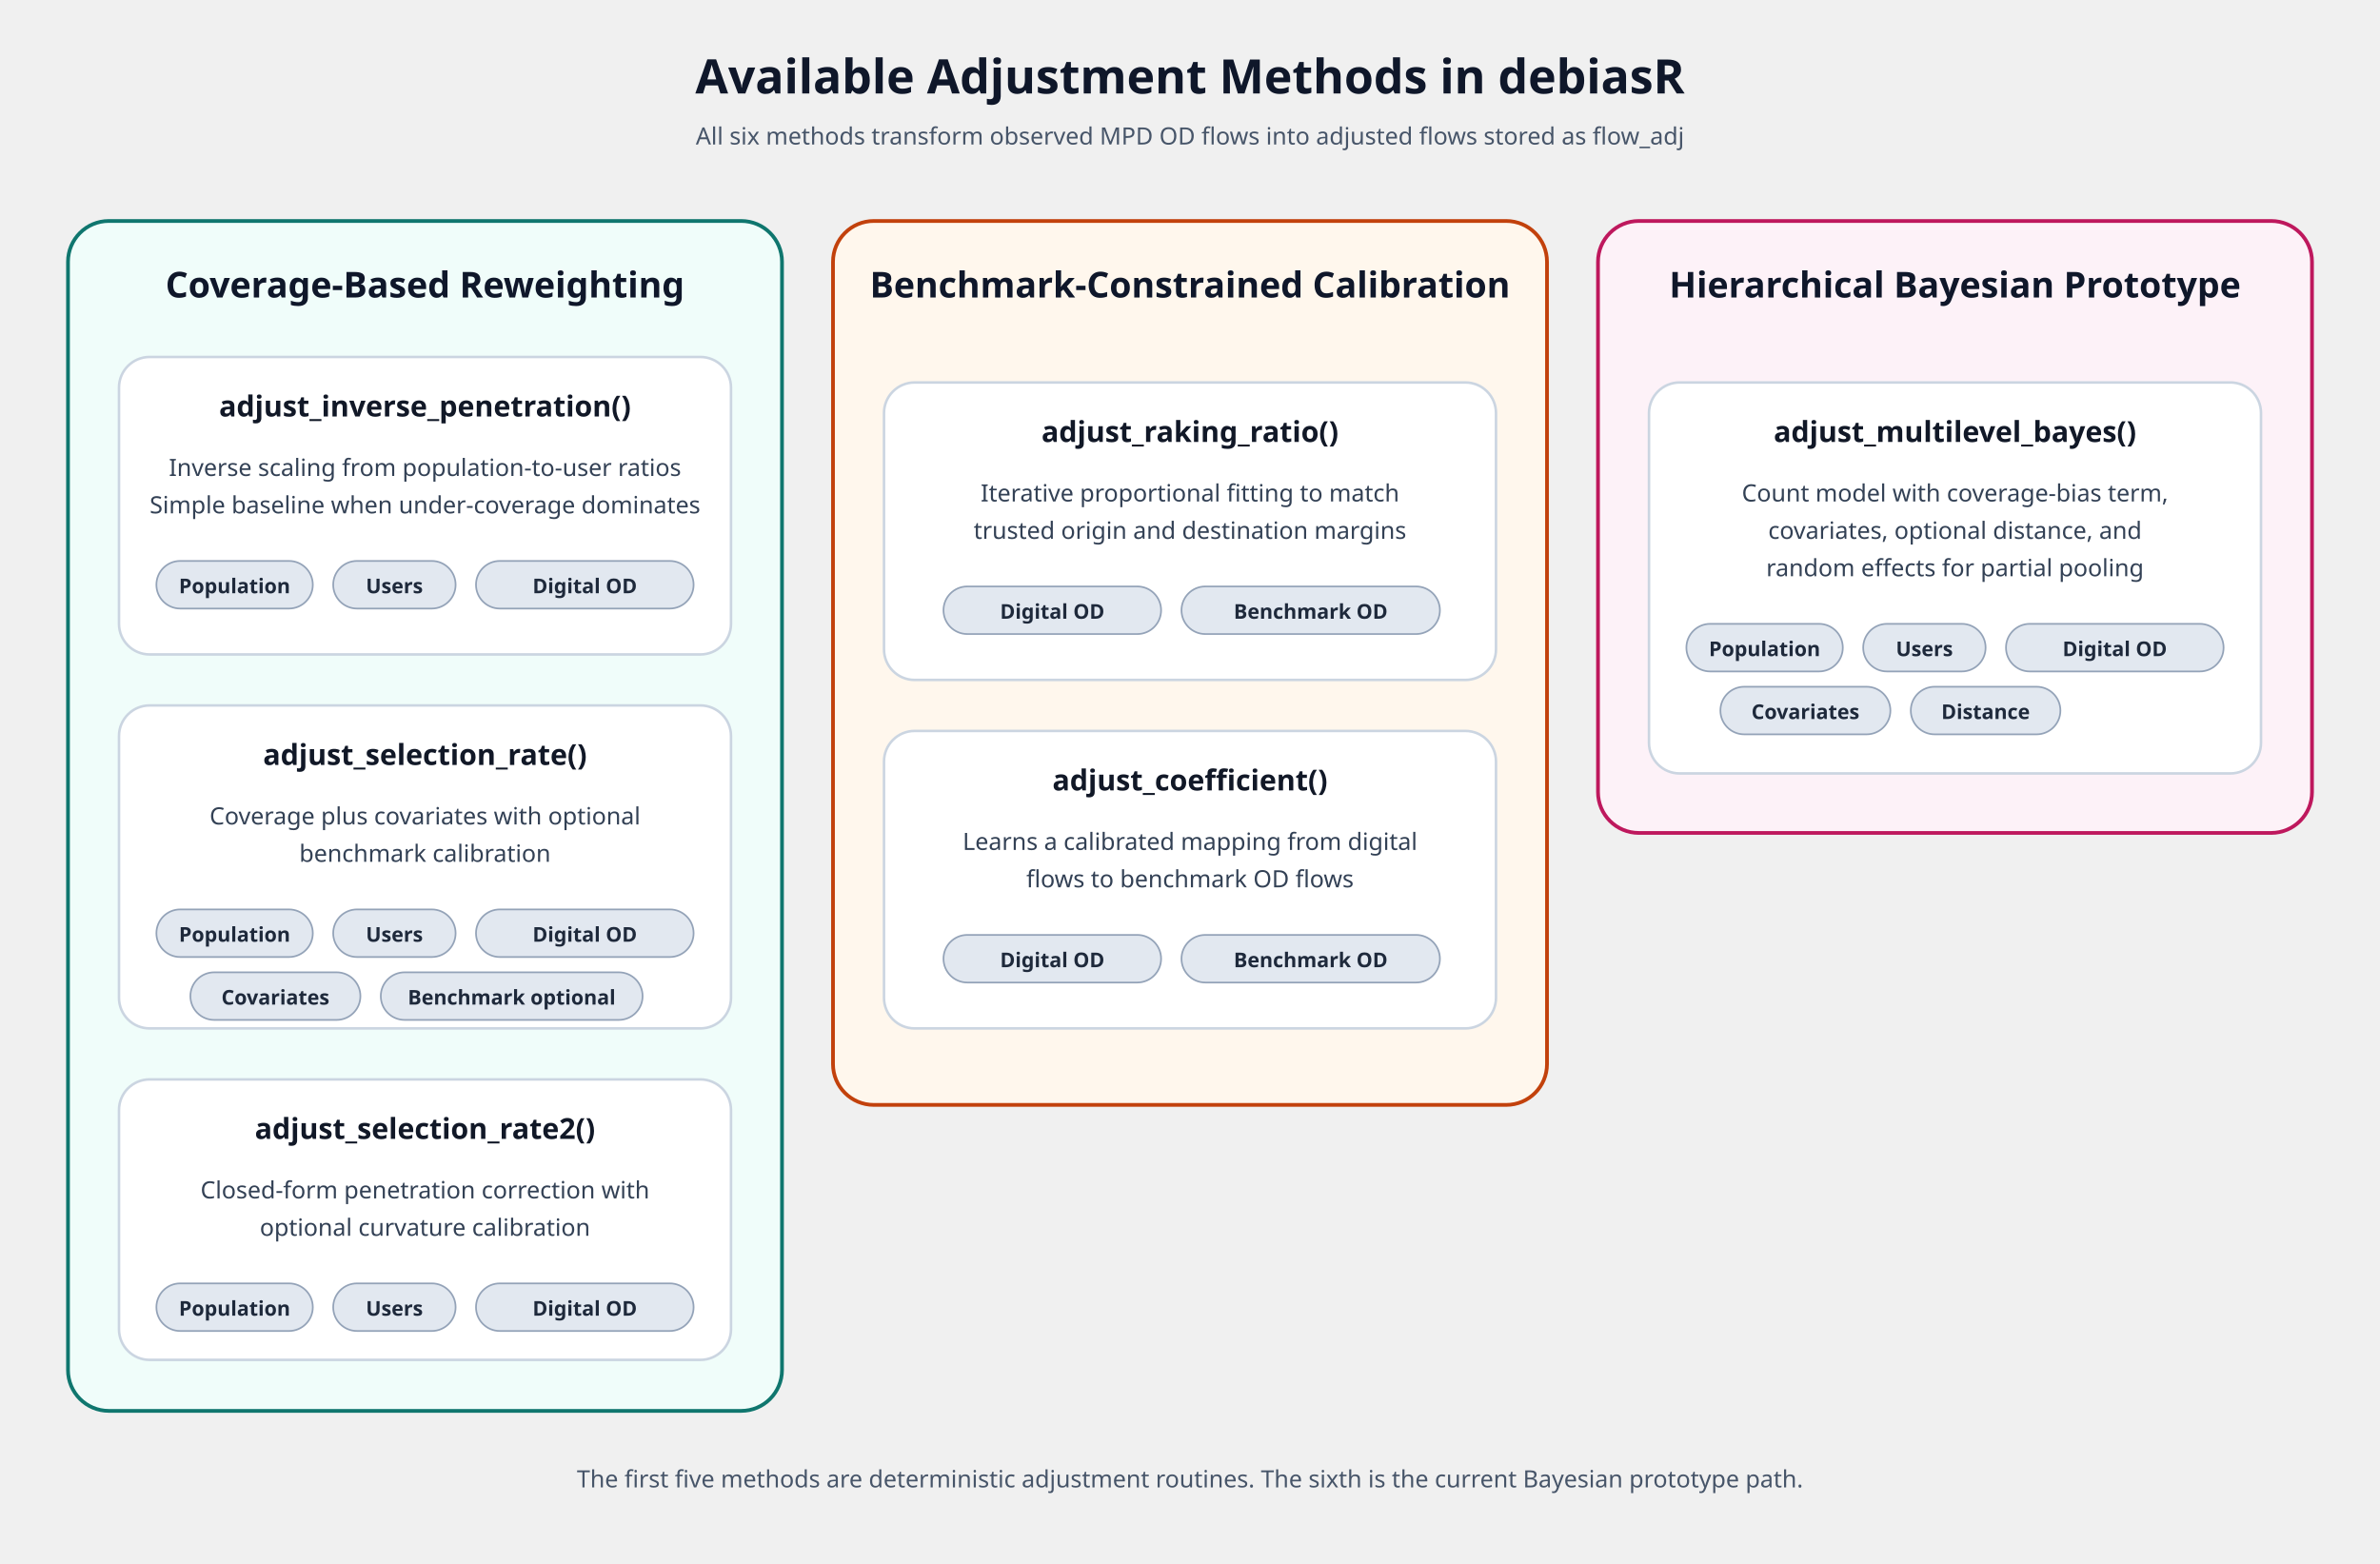
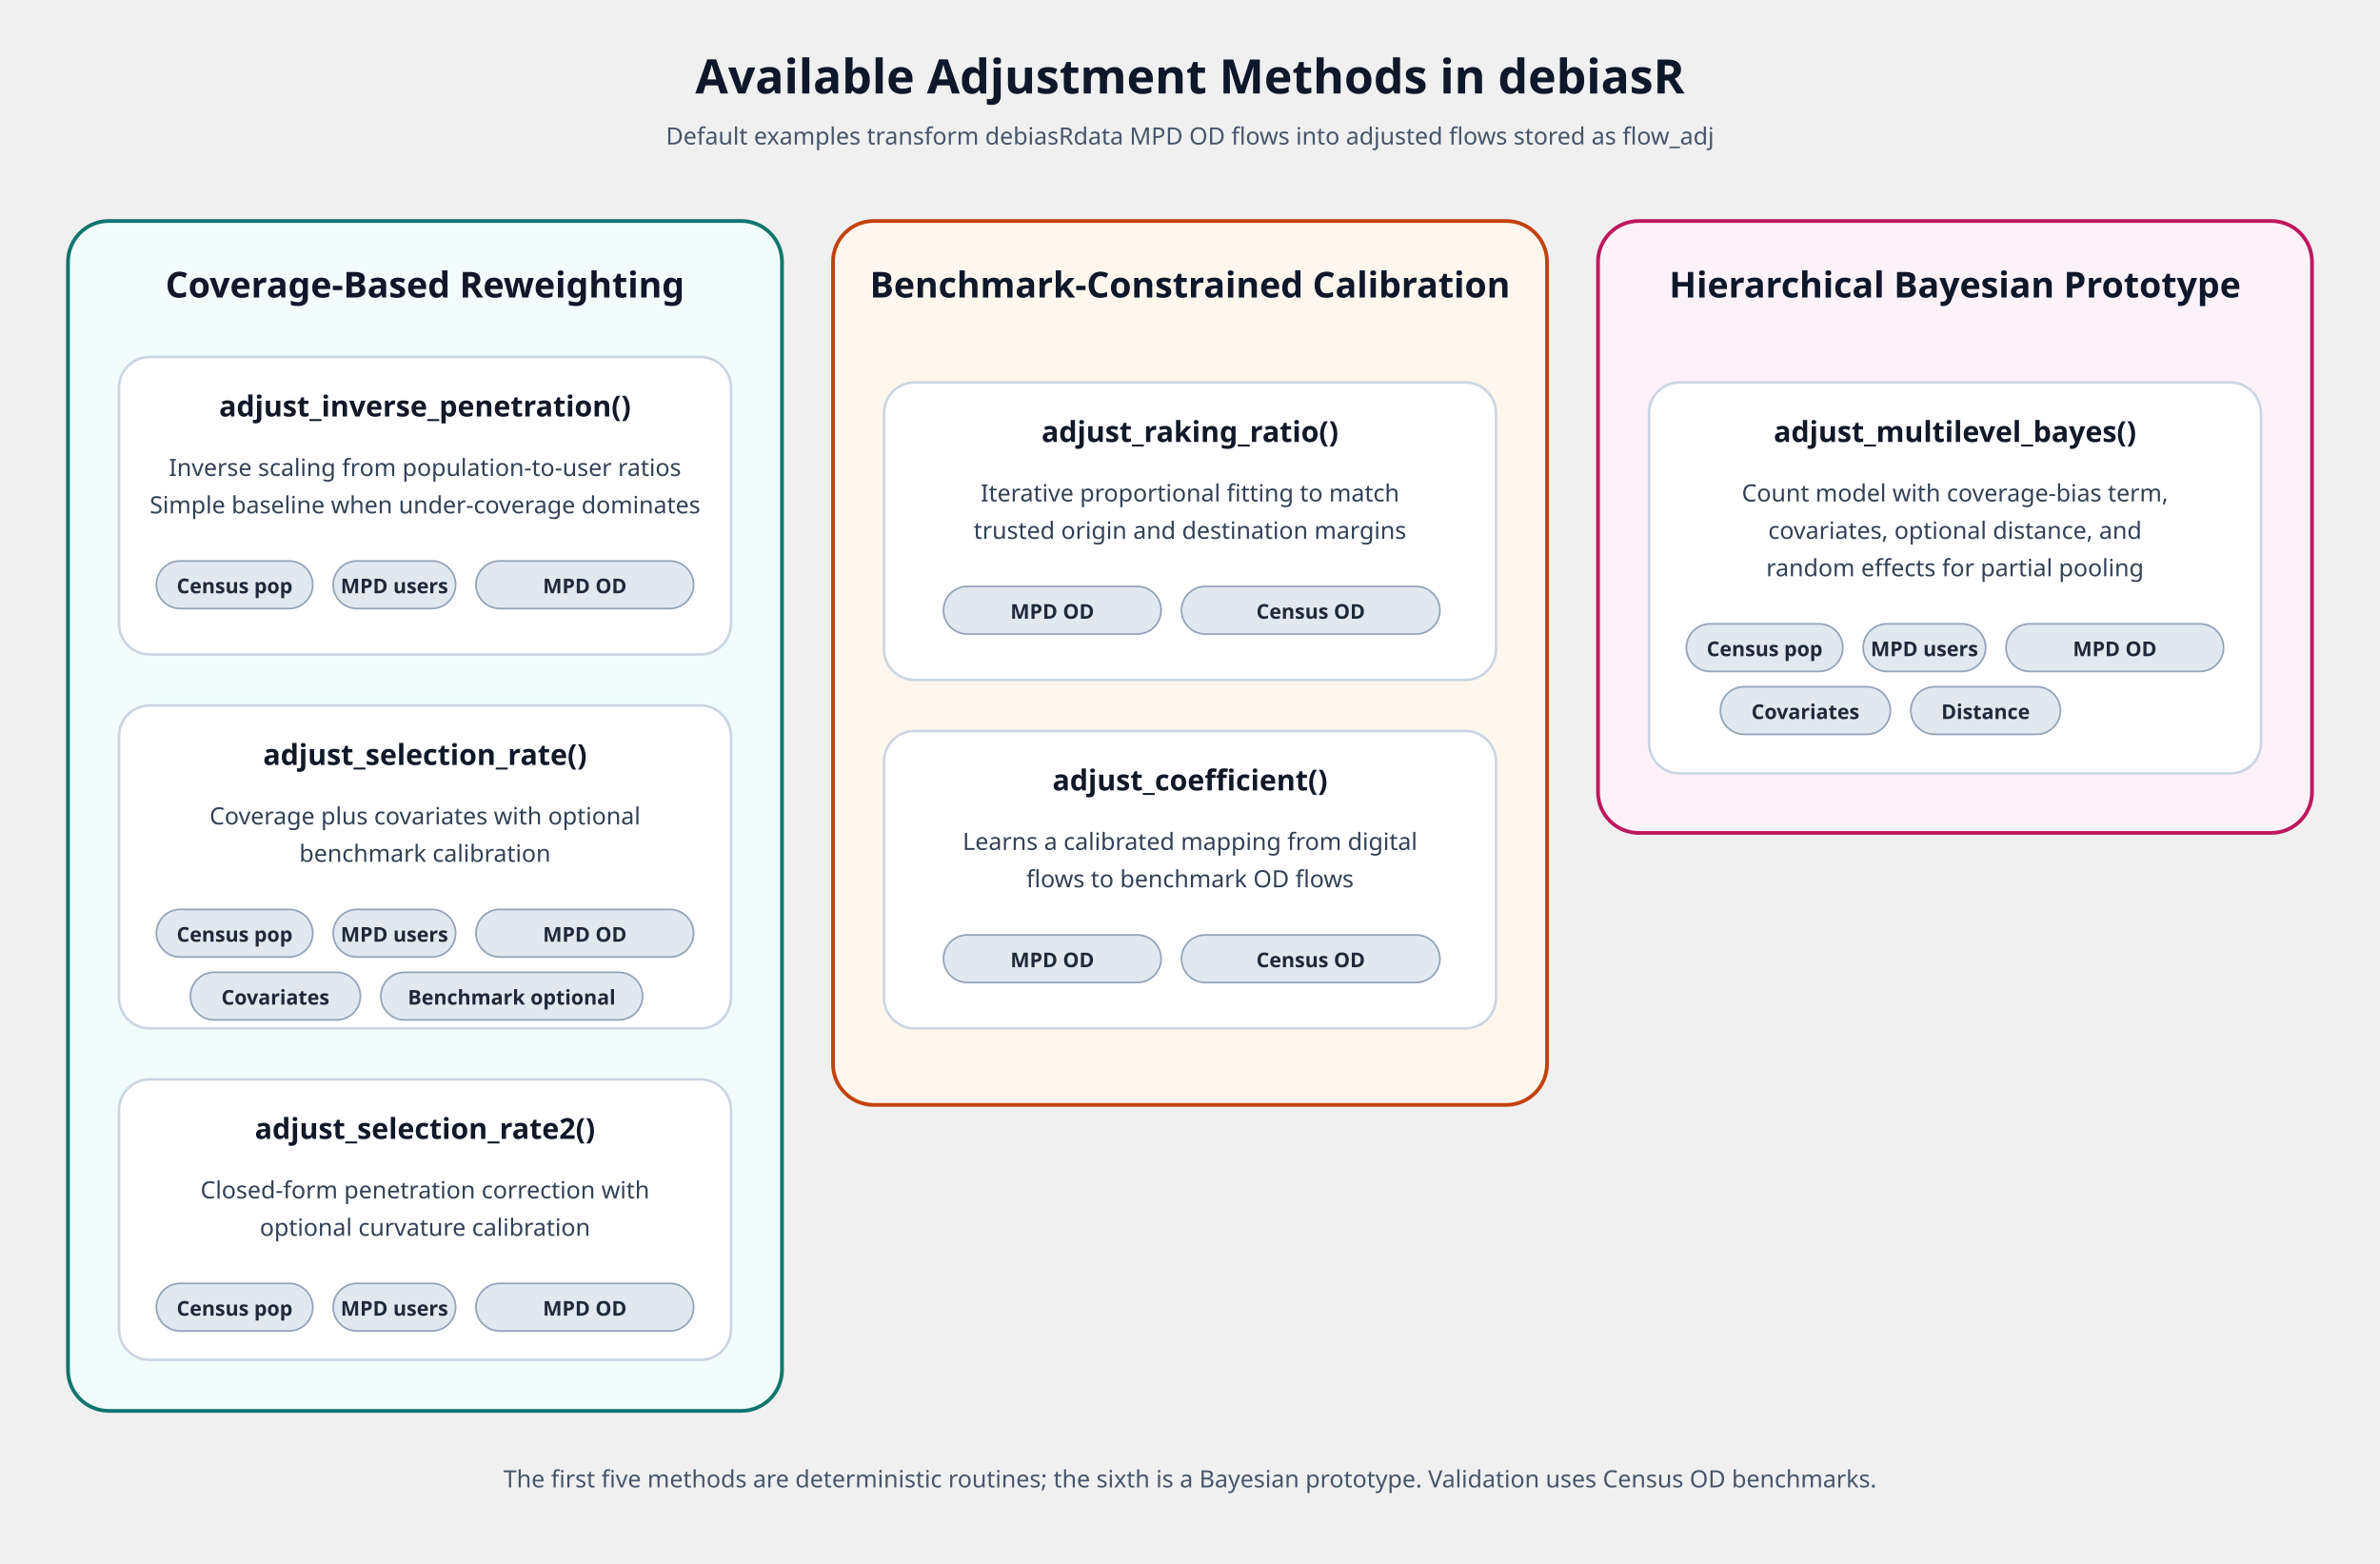
<svg xmlns="http://www.w3.org/2000/svg" viewBox="0 0 1400 920" role="img" aria-labelledby="methods-title methods-desc">
  <defs>
    <style>
      .panel-a { fill: #f0fdfa; stroke: #0f766e; stroke-width: 2.2; }
      .panel-b { fill: #fff7ed; stroke: #c2410c; stroke-width: 2.2; }
      .panel-c { fill: #fdf2f8; stroke: #be185d; stroke-width: 2.2; }
      .card { fill: #ffffff; stroke: #cbd5e1; stroke-width: 1.5; }
      .title { font: 700 28px sans-serif; fill: #0f172a; }
      .group { font: 700 21px sans-serif; fill: #0f172a; }
      .method { font: 700 17px sans-serif; fill: #111827; }
      .desc { font: 500 14px sans-serif; fill: #334155; }
      .chip { font: 600 12px sans-serif; fill: #1e293b; }
      .chip-box { fill: #e2e8f0; stroke: #94a3b8; stroke-width: 1; }
      .foot { font: 500 14px sans-serif; fill: #475569; }
    </style>
  </defs>
  <text class="title" x="700" y="55" text-anchor="middle">Available Adjustment Methods in debiasR</text>
-   <text class="foot" x="700" y="85" text-anchor="middle">All six methods transform observed MPD OD flows into adjusted flows stored as flow_adj</text>
+   <text class="foot" x="700" y="85" text-anchor="middle">Default examples transform debiasRdata MPD OD flows into adjusted flows stored as flow_adj</text>
  <rect class="panel-a" x="40" y="130" width="420" height="700" rx="24" ry="24" />
  <text class="group" x="250" y="175" text-anchor="middle">Coverage-Based Reweighting</text>
  <rect class="card" x="70" y="210" width="360" height="175" rx="18" ry="18" />
  <text class="method" x="250" y="245" text-anchor="middle">adjust_inverse_penetration()</text>
  <text class="desc" x="250" y="280" text-anchor="middle">Inverse scaling from population-to-user ratios</text>
  <text class="desc" x="250" y="302" text-anchor="middle">Simple baseline when under-coverage dominates</text>
  <rect class="chip-box" x="92" y="330" width="92" height="28" rx="14" ry="14" />
-   <text class="chip" x="138" y="349" text-anchor="middle">Population</text>
+   <text class="chip" x="138" y="349" text-anchor="middle">Census pop</text>
  <rect class="chip-box" x="196" y="330" width="72" height="28" rx="14" ry="14" />
-   <text class="chip" x="232" y="349" text-anchor="middle">Users</text>
+   <text class="chip" x="232" y="349" text-anchor="middle">MPD users</text>
  <rect class="chip-box" x="280" y="330" width="128" height="28" rx="14" ry="14" />
-   <text class="chip" x="344" y="349" text-anchor="middle">Digital OD</text>
+   <text class="chip" x="344" y="349" text-anchor="middle">MPD OD</text>
  <rect class="card" x="70" y="415" width="360" height="190" rx="18" ry="18" />
  <text class="method" x="250" y="450" text-anchor="middle">adjust_selection_rate()</text>
  <text class="desc" x="250" y="485" text-anchor="middle">Coverage plus covariates with optional</text>
  <text class="desc" x="250" y="507" text-anchor="middle">benchmark calibration</text>
  <rect class="chip-box" x="92" y="535" width="92" height="28" rx="14" ry="14" />
-   <text class="chip" x="138" y="554" text-anchor="middle">Population</text>
+   <text class="chip" x="138" y="554" text-anchor="middle">Census pop</text>
  <rect class="chip-box" x="196" y="535" width="72" height="28" rx="14" ry="14" />
-   <text class="chip" x="232" y="554" text-anchor="middle">Users</text>
+   <text class="chip" x="232" y="554" text-anchor="middle">MPD users</text>
  <rect class="chip-box" x="280" y="535" width="128" height="28" rx="14" ry="14" />
-   <text class="chip" x="344" y="554" text-anchor="middle">Digital OD</text>
+   <text class="chip" x="344" y="554" text-anchor="middle">MPD OD</text>
  <rect class="chip-box" x="112" y="572" width="100" height="28" rx="14" ry="14" />
  <text class="chip" x="162" y="591" text-anchor="middle">Covariates</text>
  <rect class="chip-box" x="224" y="572" width="154" height="28" rx="14" ry="14" />
  <text class="chip" x="301" y="591" text-anchor="middle">Benchmark optional</text>
  <rect class="card" x="70" y="635" width="360" height="165" rx="18" ry="18" />
  <text class="method" x="250" y="670" text-anchor="middle">adjust_selection_rate2()</text>
  <text class="desc" x="250" y="705" text-anchor="middle">Closed-form penetration correction with</text>
  <text class="desc" x="250" y="727" text-anchor="middle">optional curvature calibration</text>
  <rect class="chip-box" x="92" y="755" width="92" height="28" rx="14" ry="14" />
-   <text class="chip" x="138" y="774" text-anchor="middle">Population</text>
+   <text class="chip" x="138" y="774" text-anchor="middle">Census pop</text>
  <rect class="chip-box" x="196" y="755" width="72" height="28" rx="14" ry="14" />
-   <text class="chip" x="232" y="774" text-anchor="middle">Users</text>
+   <text class="chip" x="232" y="774" text-anchor="middle">MPD users</text>
  <rect class="chip-box" x="280" y="755" width="128" height="28" rx="14" ry="14" />
-   <text class="chip" x="344" y="774" text-anchor="middle">Digital OD</text>
+   <text class="chip" x="344" y="774" text-anchor="middle">MPD OD</text>
  <rect class="panel-b" x="490" y="130" width="420" height="520" rx="24" ry="24" />
  <text class="group" x="700" y="175" text-anchor="middle">Benchmark-Constrained Calibration</text>
  <rect class="card" x="520" y="225" width="360" height="175" rx="18" ry="18" />
  <text class="method" x="700" y="260" text-anchor="middle">adjust_raking_ratio()</text>
  <text class="desc" x="700" y="295" text-anchor="middle">Iterative proportional fitting to match</text>
  <text class="desc" x="700" y="317" text-anchor="middle">trusted origin and destination margins</text>
  <rect class="chip-box" x="555" y="345" width="128" height="28" rx="14" ry="14" />
-   <text class="chip" x="619" y="364" text-anchor="middle">Digital OD</text>
+   <text class="chip" x="619" y="364" text-anchor="middle">MPD OD</text>
  <rect class="chip-box" x="695" y="345" width="152" height="28" rx="14" ry="14" />
-   <text class="chip" x="771" y="364" text-anchor="middle">Benchmark OD</text>
+   <text class="chip" x="771" y="364" text-anchor="middle">Census OD</text>
  <rect class="card" x="520" y="430" width="360" height="175" rx="18" ry="18" />
  <text class="method" x="700" y="465" text-anchor="middle">adjust_coefficient()</text>
  <text class="desc" x="700" y="500" text-anchor="middle">Learns a calibrated mapping from digital</text>
  <text class="desc" x="700" y="522" text-anchor="middle">flows to benchmark OD flows</text>
  <rect class="chip-box" x="555" y="550" width="128" height="28" rx="14" ry="14" />
-   <text class="chip" x="619" y="569" text-anchor="middle">Digital OD</text>
+   <text class="chip" x="619" y="569" text-anchor="middle">MPD OD</text>
  <rect class="chip-box" x="695" y="550" width="152" height="28" rx="14" ry="14" />
-   <text class="chip" x="771" y="569" text-anchor="middle">Benchmark OD</text>
+   <text class="chip" x="771" y="569" text-anchor="middle">Census OD</text>
  <rect class="panel-c" x="940" y="130" width="420" height="360" rx="24" ry="24" />
  <text class="group" x="1150" y="175" text-anchor="middle">Hierarchical Bayesian Prototype</text>
  <rect class="card" x="970" y="225" width="360" height="230" rx="18" ry="18" />
  <text class="method" x="1150" y="260" text-anchor="middle">adjust_multilevel_bayes()</text>
  <text class="desc" x="1150" y="295" text-anchor="middle">Count model with coverage-bias term,</text>
  <text class="desc" x="1150" y="317" text-anchor="middle">covariates, optional distance, and</text>
  <text class="desc" x="1150" y="339" text-anchor="middle">random effects for partial pooling</text>
  <rect class="chip-box" x="992" y="367" width="92" height="28" rx="14" ry="14" />
-   <text class="chip" x="1038" y="386" text-anchor="middle">Population</text>
+   <text class="chip" x="1038" y="386" text-anchor="middle">Census pop</text>
  <rect class="chip-box" x="1096" y="367" width="72" height="28" rx="14" ry="14" />
-   <text class="chip" x="1132" y="386" text-anchor="middle">Users</text>
+   <text class="chip" x="1132" y="386" text-anchor="middle">MPD users</text>
  <rect class="chip-box" x="1180" y="367" width="128" height="28" rx="14" ry="14" />
-   <text class="chip" x="1244" y="386" text-anchor="middle">Digital OD</text>
+   <text class="chip" x="1244" y="386" text-anchor="middle">MPD OD</text>
  <rect class="chip-box" x="1012" y="404" width="100" height="28" rx="14" ry="14" />
  <text class="chip" x="1062" y="423" text-anchor="middle">Covariates</text>
  <rect class="chip-box" x="1124" y="404" width="88" height="28" rx="14" ry="14" />
  <text class="chip" x="1168" y="423" text-anchor="middle">Distance</text>
-   <text class="foot" x="700" y="875" text-anchor="middle">The first five methods are deterministic adjustment routines. The sixth is the current Bayesian prototype path.</text>
+   <text class="foot" x="700" y="875" text-anchor="middle">The first five methods are deterministic routines; the sixth is a Bayesian prototype. Validation uses Census OD benchmarks.</text>
</svg>
